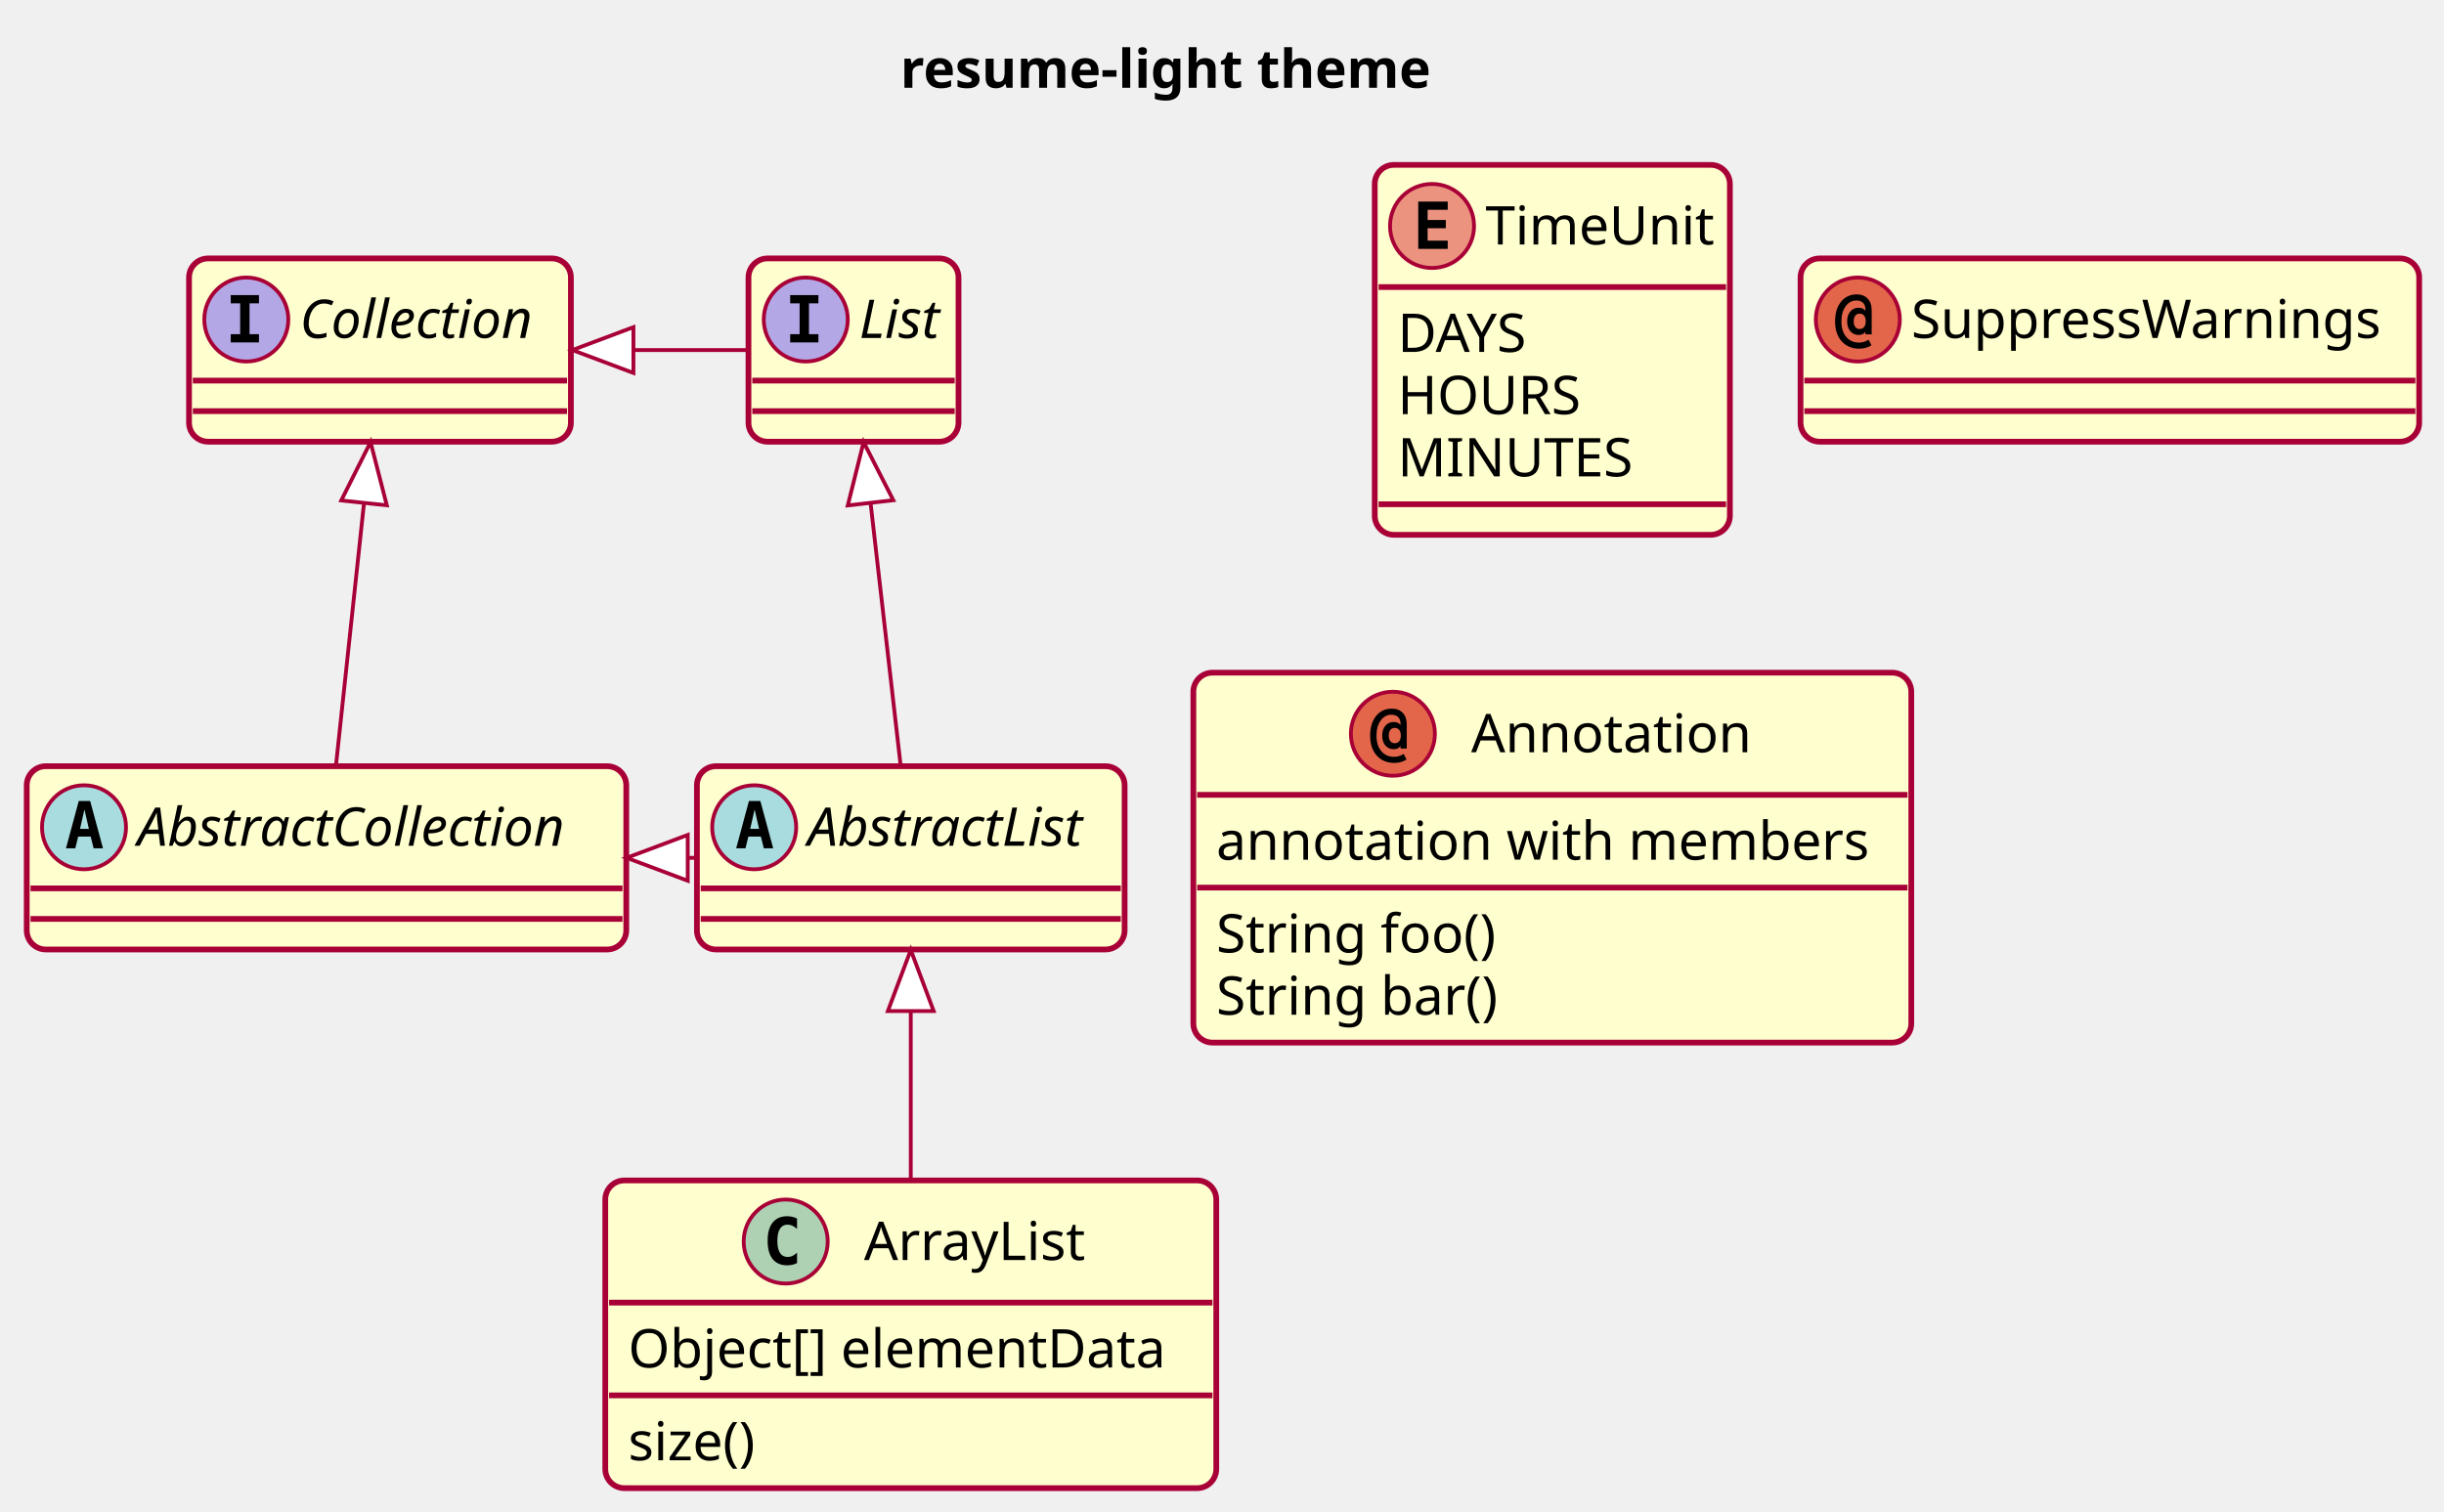
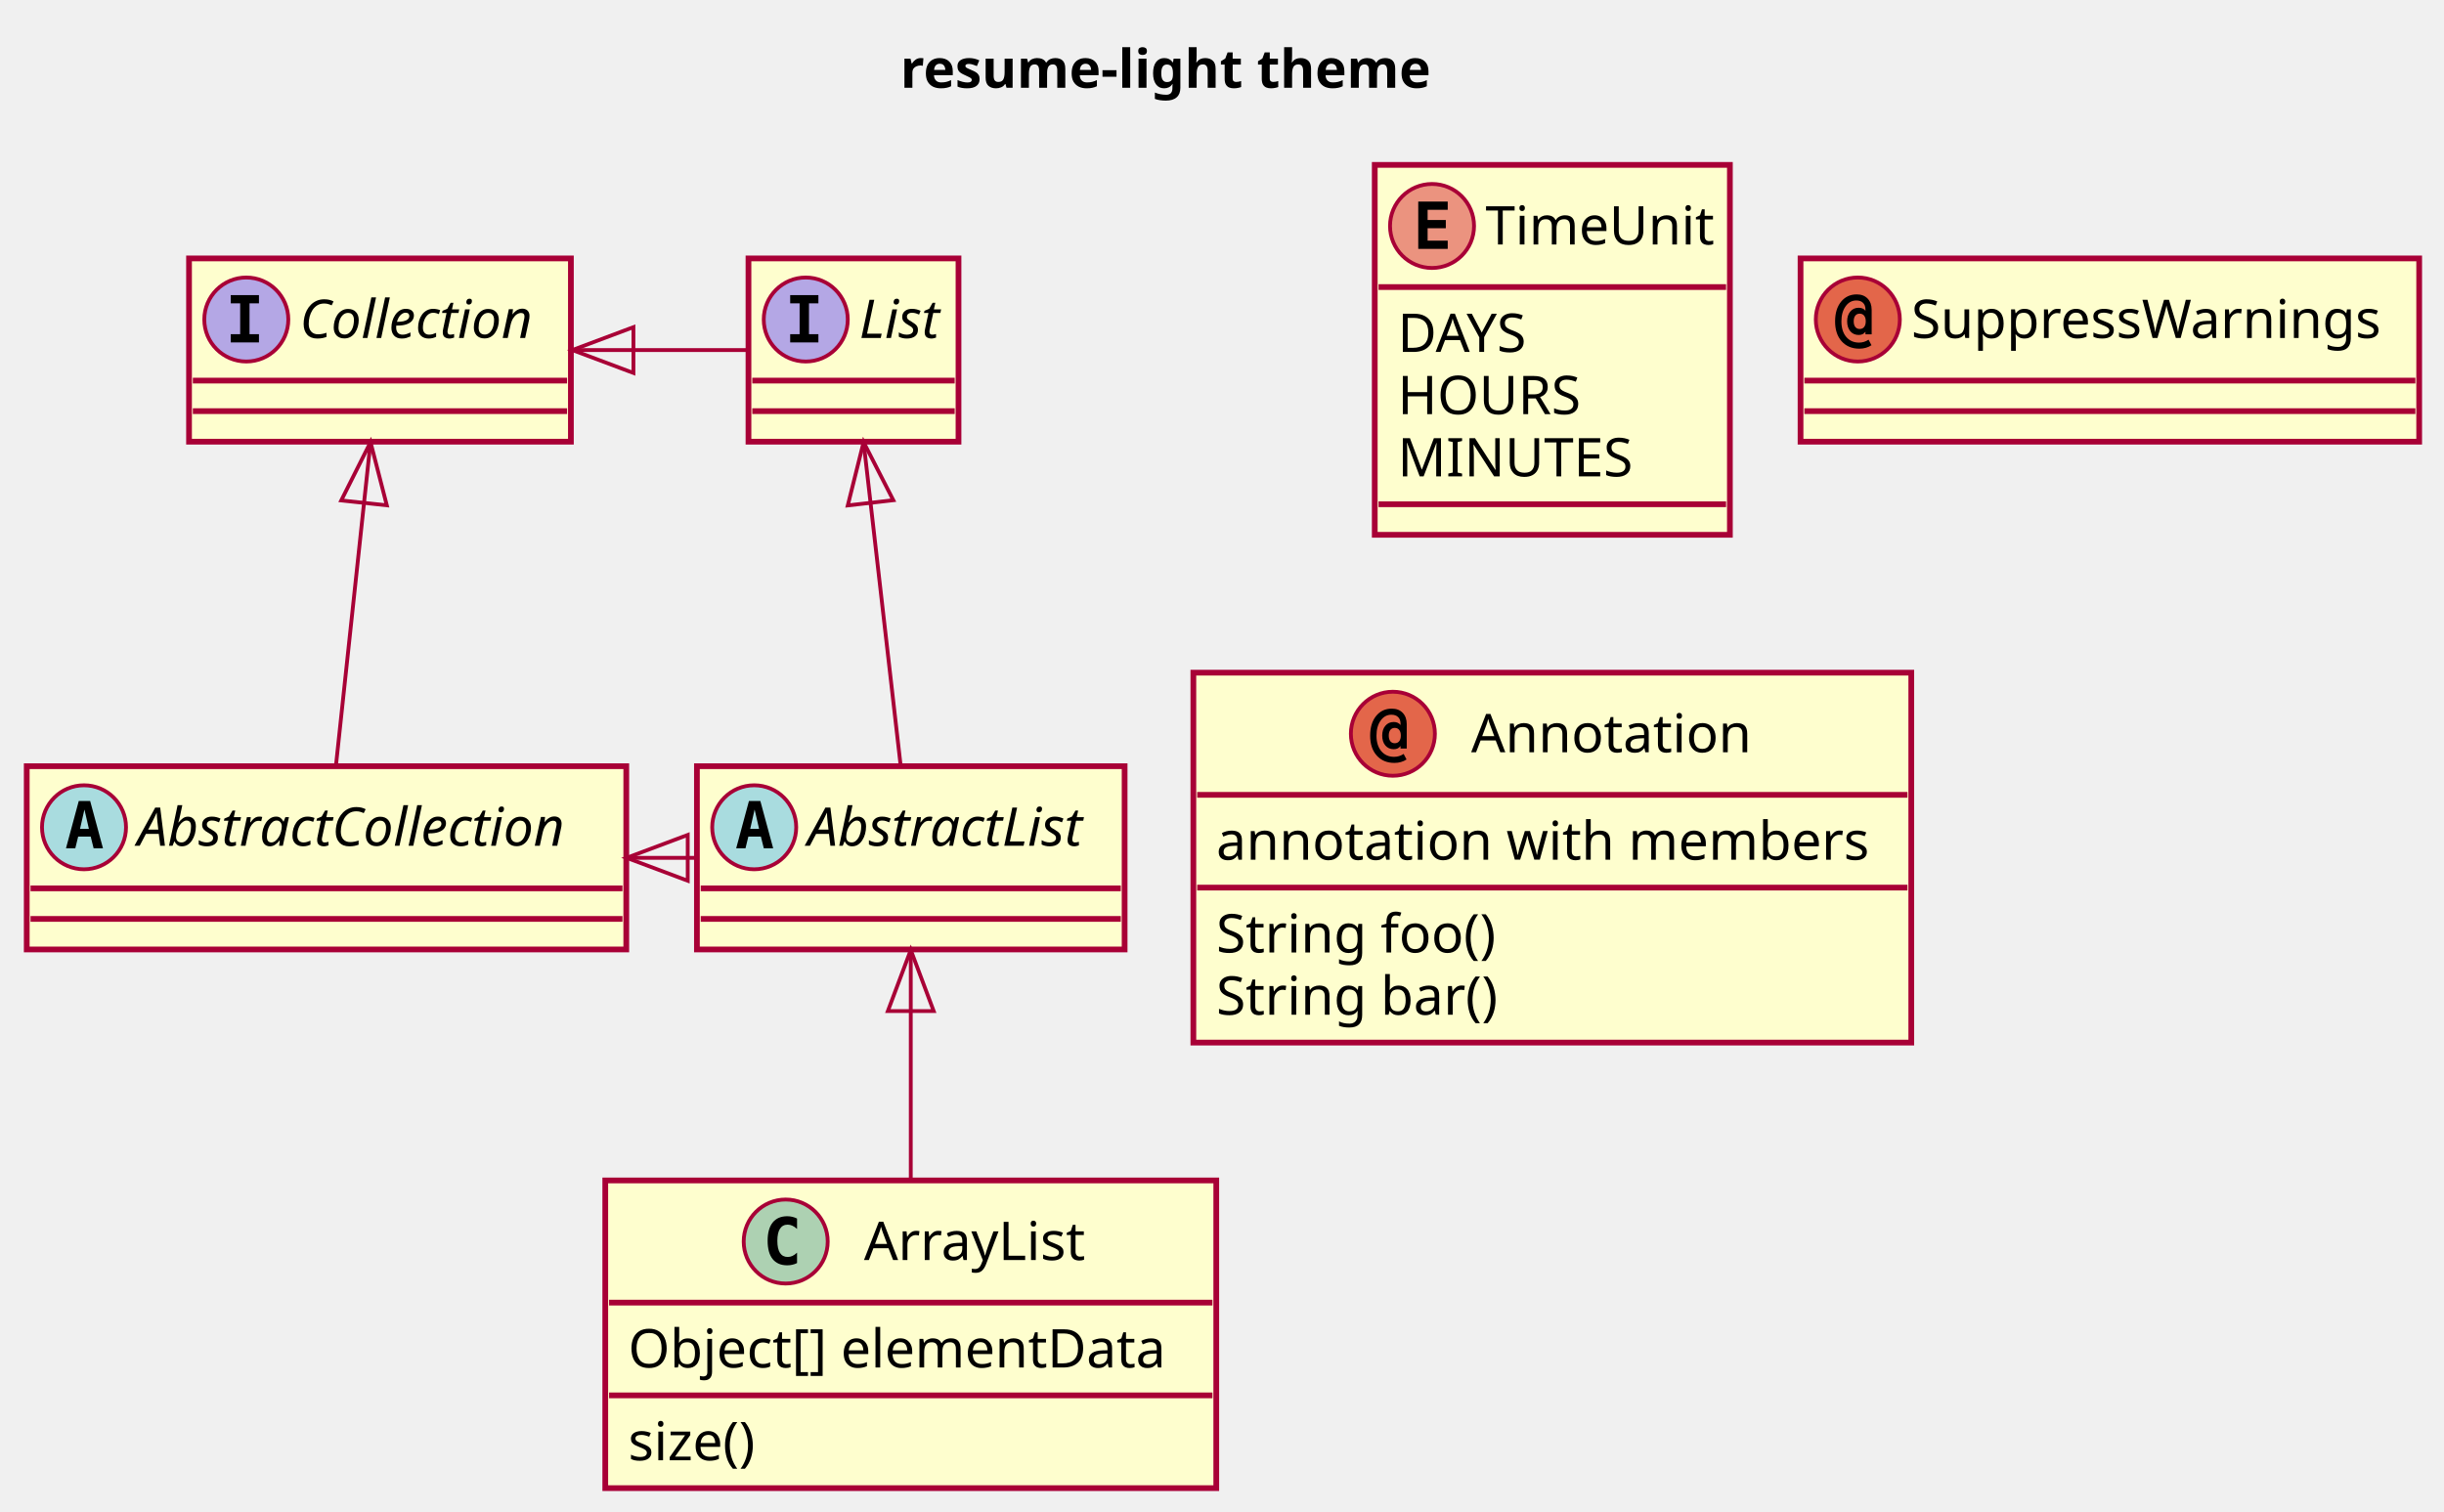
<svg xmlns="http://www.w3.org/2000/svg" contentScriptType="application/ecmascript" contentStyleType="text/css" height="396px" preserveAspectRatio="none" style="width:640px;height:396px;background:#FFFFFF;" version="1.1" viewBox="0 0 640 396" width="640px" zoomAndPan="magnify">
  <defs />
  <g>
    <rect fill="none" height="26.297" style="stroke:none;stroke-width:1.0;" width="165" x="230.75" y="5" />
    <text fill="#000000" font-family="sans-serif" font-size="14" font-weight="bold" lengthAdjust="spacing" textLength="155" x="235.75" y="22.995">resume-light theme</text>
-     <rect codeLine="7" fill="#FEFECE" height="48" id="AbstractList" rx="5" ry="5" style="stroke:#A80036;stroke-width:1.5;" width="112" x="182.5" y="200.688" />
+     <rect codeLine="7" fill="#FEFECE" height="48" id="AbstractList" style="stroke:#A80036;stroke-width:1.5;" width="112" x="182.5" y="200.688" />
    <ellipse cx="197.5" cy="216.688" fill="#A9DCDF" rx="11" ry="11" style="stroke:#A80036;stroke-width:1.0;" />
    <path d="M197.609,212.031 L196.453,217.109 L198.781,217.109 L197.609,212.031 Z M196.125,209.797 L199.109,209.797 L202.469,222.188 L200.016,222.188 L199.25,219.125 L195.969,219.125 L195.219,222.188 L192.781,222.188 L196.125,209.797 Z " fill="#000000" />
    <text fill="#000000" font-family="sans-serif" font-size="14" font-style="italic" lengthAdjust="spacing" textLength="80" x="211.5" y="221.534">AbstractList</text>
    <line style="stroke:#A80036;stroke-width:1.5;" x1="183.5" x2="293.5" y1="232.688" y2="232.688" />
    <line style="stroke:#A80036;stroke-width:1.5;" x1="183.5" x2="293.5" y1="240.688" y2="240.688" />
-     <rect codeLine="8" fill="#FEFECE" height="48" id="AbstractCollection" rx="5" ry="5" style="stroke:#A80036;stroke-width:1.5;" width="157" x="7" y="200.688" />
+     <rect codeLine="8" fill="#FEFECE" height="48" id="AbstractCollection" style="stroke:#A80036;stroke-width:1.5;" width="157" x="7" y="200.688" />
    <ellipse cx="22" cy="216.688" fill="#A9DCDF" rx="11" ry="11" style="stroke:#A80036;stroke-width:1.0;" />
    <path d="M22.109,212.031 L20.953,217.109 L23.281,217.109 L22.109,212.031 Z M20.625,209.797 L23.609,209.797 L26.969,222.188 L24.516,222.188 L23.75,219.125 L20.469,219.125 L19.719,222.188 L17.281,222.188 L20.625,209.797 Z " fill="#000000" />
    <text fill="#000000" font-family="sans-serif" font-size="14" font-style="italic" lengthAdjust="spacing" textLength="125" x="36" y="221.534">AbstractCollection</text>
    <line style="stroke:#A80036;stroke-width:1.5;" x1="8" x2="163" y1="232.688" y2="232.688" />
    <line style="stroke:#A80036;stroke-width:1.5;" x1="8" x2="163" y1="240.688" y2="240.688" />
-     <rect codeLine="9" fill="#FEFECE" height="48" id="List" rx="5" ry="5" style="stroke:#A80036;stroke-width:1.5;" width="55" x="196" y="67.688" />
+     <rect codeLine="9" fill="#FEFECE" height="48" id="List" style="stroke:#A80036;stroke-width:1.5;" width="55" x="196" y="67.688" />
    <ellipse cx="211" cy="83.688" fill="#B4A7E5" rx="11" ry="11" style="stroke:#A80036;stroke-width:1.0;" />
    <path d="M206.922,79.453 L206.922,77.297 L214.312,77.297 L214.312,79.453 L211.844,79.453 L211.844,87.531 L214.312,87.531 L214.312,89.688 L206.922,89.688 L206.922,87.531 L209.391,87.531 L209.391,79.453 L206.922,79.453 Z " fill="#000000" />
    <text fill="#000000" font-family="sans-serif" font-size="14" font-style="italic" lengthAdjust="spacing" textLength="23" x="225" y="88.534">List</text>
    <line style="stroke:#A80036;stroke-width:1.5;" x1="197" x2="250" y1="99.688" y2="99.688" />
    <line style="stroke:#A80036;stroke-width:1.5;" x1="197" x2="250" y1="107.688" y2="107.688" />
-     <rect codeLine="10" fill="#FEFECE" height="48" id="Collection" rx="5" ry="5" style="stroke:#A80036;stroke-width:1.5;" width="100" x="49.5" y="67.688" />
+     <rect codeLine="10" fill="#FEFECE" height="48" id="Collection" style="stroke:#A80036;stroke-width:1.5;" width="100" x="49.5" y="67.688" />
    <ellipse cx="64.5" cy="83.688" fill="#B4A7E5" rx="11" ry="11" style="stroke:#A80036;stroke-width:1.0;" />
    <path d="M60.422,79.453 L60.422,77.297 L67.812,77.297 L67.812,79.453 L65.344,79.453 L65.344,87.531 L67.812,87.531 L67.812,89.688 L60.422,89.688 L60.422,87.531 L62.891,87.531 L62.891,79.453 L60.422,79.453 Z " fill="#000000" />
    <text fill="#000000" font-family="sans-serif" font-size="14" font-style="italic" lengthAdjust="spacing" textLength="68" x="78.5" y="88.534">Collection</text>
    <line style="stroke:#A80036;stroke-width:1.5;" x1="50.5" x2="148.5" y1="99.688" y2="99.688" />
    <line style="stroke:#A80036;stroke-width:1.5;" x1="50.5" x2="148.5" y1="107.688" y2="107.688" />
-     <rect codeLine="19" fill="#FEFECE" height="80.594" id="ArrayList" rx="5" ry="5" style="stroke:#A80036;stroke-width:1.5;" width="160" x="158.5" y="309.188" />
+     <rect codeLine="19" fill="#FEFECE" height="80.594" id="ArrayList" style="stroke:#A80036;stroke-width:1.5;" width="160" x="158.5" y="309.188" />
    <ellipse cx="205.75" cy="325.188" fill="#ADD1B2" rx="11" ry="11" style="stroke:#A80036;stroke-width:1.0;" />
    <path d="M208.719,330.828 Q208.141,331.125 207.5,331.266 Q206.859,331.422 206.156,331.422 Q203.656,331.422 202.328,329.781 Q201.016,328.125 201.016,325 Q201.016,321.875 202.328,320.219 Q203.656,318.562 206.156,318.562 Q206.859,318.562 207.5,318.719 Q208.156,318.875 208.719,319.172 L208.719,321.891 Q208.094,321.312 207.5,321.047 Q206.906,320.766 206.281,320.766 Q204.938,320.766 204.25,321.844 Q203.562,322.906 203.562,325 Q203.562,327.094 204.25,328.172 Q204.938,329.234 206.281,329.234 Q206.906,329.234 207.5,328.969 Q208.094,328.688 208.719,328.109 L208.719,330.828 Z " fill="#000000" />
    <text fill="#000000" font-family="sans-serif" font-size="14" lengthAdjust="spacing" textLength="57" x="226.25" y="330.034">ArrayList</text>
    <line style="stroke:#A80036;stroke-width:1.5;" x1="159.5" x2="317.5" y1="341.188" y2="341.188" />
    <text fill="#000000" font-family="sans-serif" font-size="14" lengthAdjust="spacing" textLength="148" x="164.5" y="358.183">Object[] elementData</text>
    <line style="stroke:#A80036;stroke-width:1.5;" x1="159.5" x2="317.5" y1="365.484" y2="365.484" />
    <text fill="#000000" font-family="sans-serif" font-size="14" lengthAdjust="spacing" textLength="38" x="164.5" y="382.479">size()</text>
-     <rect codeLine="24" fill="#FEFECE" height="96.891" id="TimeUnit" rx="5" ry="5" style="stroke:#A80036;stroke-width:1.5;" width="93" x="360" y="43.188" />
+     <rect codeLine="24" fill="#FEFECE" height="96.891" id="TimeUnit" style="stroke:#A80036;stroke-width:1.5;" width="93" x="360" y="43.188" />
    <ellipse cx="375" cy="59.188" fill="#EB937F" rx="11" ry="11" style="stroke:#A80036;stroke-width:1.0;" />
    <path d="M379.109,65.188 L371.391,65.188 L371.391,52.797 L379.109,52.797 L379.109,54.953 L373.844,54.953 L373.844,57.625 L378.609,57.625 L378.609,59.781 L373.844,59.781 L373.844,63.031 L379.109,63.031 L379.109,65.188 Z " fill="#000000" />
    <text fill="#000000" font-family="sans-serif" font-size="14" lengthAdjust="spacing" textLength="61" x="389" y="64.034">TimeUnit</text>
    <line style="stroke:#A80036;stroke-width:1.5;" x1="361" x2="452" y1="75.188" y2="75.188" />
    <text fill="#000000" font-family="sans-serif" font-size="14" lengthAdjust="spacing" textLength="38" x="366" y="92.183">DAYS</text>
    <text fill="#000000" font-family="sans-serif" font-size="14" lengthAdjust="spacing" textLength="50" x="366" y="108.48">HOURS</text>
    <text fill="#000000" font-family="sans-serif" font-size="14" lengthAdjust="spacing" textLength="62" x="366" y="124.776">MINUTES</text>
    <line style="stroke:#A80036;stroke-width:1.5;" x1="361" x2="452" y1="132.078" y2="132.078" />
-     <rect codeLine="30" fill="#FEFECE" height="48" id="SuppressWarnings" rx="5" ry="5" style="stroke:#A80036;stroke-width:1.5;" width="162" x="471.5" y="67.688" />
+     <rect codeLine="30" fill="#FEFECE" height="48" id="SuppressWarnings" style="stroke:#A80036;stroke-width:1.5;" width="162" x="471.5" y="67.688" />
    <ellipse cx="486.5" cy="83.688" fill="#E3664A" rx="11" ry="11" style="stroke:#A80036;stroke-width:1.0;" />
    <path d="M488.578,84.156 Q488.578,83.219 488.156,82.688 Q487.734,82.156 486.984,82.156 Q486.25,82.156 485.828,82.688 Q485.422,83.219 485.422,84.156 Q485.422,85.109 485.828,85.641 Q486.25,86.172 486.984,86.172 Q487.734,86.172 488.156,85.641 Q488.578,85.109 488.578,84.156 Z M490.125,87.562 L488.5,87.562 L488.5,86.891 Q488.172,87.328 487.75,87.531 Q487.328,87.734 486.719,87.734 Q485.359,87.734 484.531,86.766 Q483.703,85.781 483.703,84.156 Q483.703,82.562 484.531,81.594 Q485.359,80.609 486.719,80.609 Q487.312,80.609 487.766,80.812 Q488.219,81.016 488.5,81.406 L488.5,81.062 Q488.5,79.938 487.875,79.328 Q487.25,78.703 486.109,78.703 Q484.391,78.703 483.297,80.234 Q482.203,81.75 482.203,84.188 Q482.203,86.734 483.453,88.234 Q484.719,89.734 486.828,89.734 Q487.484,89.734 488.109,89.547 Q488.734,89.359 489.312,88.969 L490.078,90.422 Q489.406,90.875 488.609,91.094 Q487.812,91.328 486.906,91.328 Q484,91.328 482.266,89.391 Q480.547,87.469 480.547,84.188 Q480.547,80.969 482.094,79.047 Q483.656,77.109 486.219,77.109 Q488.016,77.109 489.062,78.203 Q490.125,79.297 490.125,81.172 L490.125,87.562 Z " fill="#000000" />
    <text fill="#000000" font-family="sans-serif" font-size="14" lengthAdjust="spacing" textLength="130" x="500.5" y="88.534">SuppressWarnings</text>
    <line style="stroke:#A80036;stroke-width:1.5;" x1="472.5" x2="632.5" y1="99.688" y2="99.688" />
    <line style="stroke:#A80036;stroke-width:1.5;" x1="472.5" x2="632.5" y1="107.688" y2="107.688" />
-     <rect codeLine="32" fill="#FEFECE" height="96.891" id="Annotation" rx="5" ry="5" style="stroke:#A80036;stroke-width:1.5;" width="188" x="312.5" y="176.188" />
+     <rect codeLine="32" fill="#FEFECE" height="96.891" id="Annotation" style="stroke:#A80036;stroke-width:1.5;" width="188" x="312.5" y="176.188" />
    <ellipse cx="364.75" cy="192.188" fill="#E3664A" rx="11" ry="11" style="stroke:#A80036;stroke-width:1.0;" />
    <path d="M366.828,192.656 Q366.828,191.719 366.406,191.188 Q365.984,190.656 365.234,190.656 Q364.5,190.656 364.078,191.188 Q363.672,191.719 363.672,192.656 Q363.672,193.609 364.078,194.141 Q364.5,194.672 365.234,194.672 Q365.984,194.672 366.406,194.141 Q366.828,193.609 366.828,192.656 Z M368.375,196.062 L366.75,196.062 L366.75,195.391 Q366.422,195.828 366,196.031 Q365.578,196.234 364.969,196.234 Q363.609,196.234 362.781,195.266 Q361.953,194.281 361.953,192.656 Q361.953,191.062 362.781,190.094 Q363.609,189.109 364.969,189.109 Q365.562,189.109 366.016,189.312 Q366.469,189.516 366.75,189.906 L366.75,189.562 Q366.75,188.438 366.125,187.828 Q365.5,187.203 364.359,187.203 Q362.641,187.203 361.547,188.734 Q360.453,190.25 360.453,192.688 Q360.453,195.234 361.703,196.734 Q362.969,198.234 365.078,198.234 Q365.734,198.234 366.359,198.047 Q366.984,197.859 367.562,197.469 L368.328,198.922 Q367.656,199.375 366.859,199.594 Q366.062,199.828 365.156,199.828 Q362.25,199.828 360.516,197.891 Q358.797,195.969 358.797,192.688 Q358.797,189.469 360.344,187.547 Q361.906,185.609 364.469,185.609 Q366.266,185.609 367.312,186.703 Q368.375,187.797 368.375,189.672 L368.375,196.062 Z " fill="#000000" />
    <text fill="#000000" font-family="sans-serif" font-size="14" lengthAdjust="spacing" textLength="75" x="385.25" y="197.034">Annotation</text>
    <line style="stroke:#A80036;stroke-width:1.5;" x1="313.5" x2="499.5" y1="208.188" y2="208.188" />
    <text fill="#000000" font-family="sans-serif" font-size="14" lengthAdjust="spacing" textLength="176" x="318.5" y="225.183">annotation with members</text>
    <line style="stroke:#A80036;stroke-width:1.5;" x1="313.5" x2="499.5" y1="232.484" y2="232.484" />
    <text fill="#000000" font-family="sans-serif" font-size="14" lengthAdjust="spacing" textLength="76" x="318.5" y="249.48">String foo()</text>
    <text fill="#000000" font-family="sans-serif" font-size="14" lengthAdjust="spacing" textLength="76" x="318.5" y="265.776">String bar()</text>
    <path d="M226.147,115.806 C228.872,139.605 233.095,176.484 235.829,200.359 " fill="none" style="stroke:#A80036;stroke-width:1.0;" />
-     <polygon fill="#FFFFFF" points="226.147,115.806,222.006,132.385,233.928,131.02,226.147,115.806" style="stroke:#A80036;stroke-width:1.0;" />
+     <polygon points="226.147,115.806,222.006,132.385,233.928,131.02,226.147,115.806" style="stroke:#A80036;stroke-width:1.0;fill:none;" />
    <path d="M97.029,115.806 C94.486,139.605 90.545,176.484 87.993,200.359 " fill="none" style="stroke:#A80036;stroke-width:1.0;" />
-     <polygon fill="#FFFFFF" points="97.029,115.806,89.363,131.078,101.295,132.353,97.029,115.806" style="stroke:#A80036;stroke-width:1.0;" />
+     <polygon points="97.029,115.806,89.363,131.078,101.295,132.353,97.029,115.806" style="stroke:#A80036;stroke-width:1.0;fill:none;" />
    <path d="M149.875,91.688 C165.214,91.688 180.552,91.688 195.891,91.688 " fill="none" style="stroke:#A80036;stroke-width:1.0;" />
-     <polygon fill="#FFFFFF" points="149.875,91.688,165.875,97.688,165.875,85.688,149.875,91.688" style="stroke:#A80036;stroke-width:1.0;" />
+     <polygon points="149.875,91.688,165.875,97.688,165.875,85.688,149.875,91.688" style="stroke:#A80036;stroke-width:1.0;fill:none;" />
    <path d="M164.092,224.688 C170.196,224.688 176.299,224.688 182.403,224.688 " fill="none" style="stroke:#A80036;stroke-width:1.0;" />
-     <polygon fill="#FFFFFF" points="164.092,224.688,180.092,230.688,180.092,218.688,164.092,224.688" style="stroke:#A80036;stroke-width:1.0;" />
+     <polygon points="164.092,224.688,180.092,230.688,180.092,218.688,164.092,224.688" style="stroke:#A80036;stroke-width:1.0;fill:none;" />
    <path d="M238.5,248.823 C238.5,265.664 238.5,288.895 238.5,308.713 " fill="none" style="stroke:#A80036;stroke-width:1.0;" />
-     <polygon fill="#FFFFFF" points="238.5,248.823,232.5,264.823,244.5,264.823,238.5,248.823" style="stroke:#A80036;stroke-width:1.0;" />
+     <polygon points="238.5,248.823,232.5,264.823,244.5,264.823,238.5,248.823" style="stroke:#A80036;stroke-width:1.0;fill:none;" />
  </g>
</svg>
